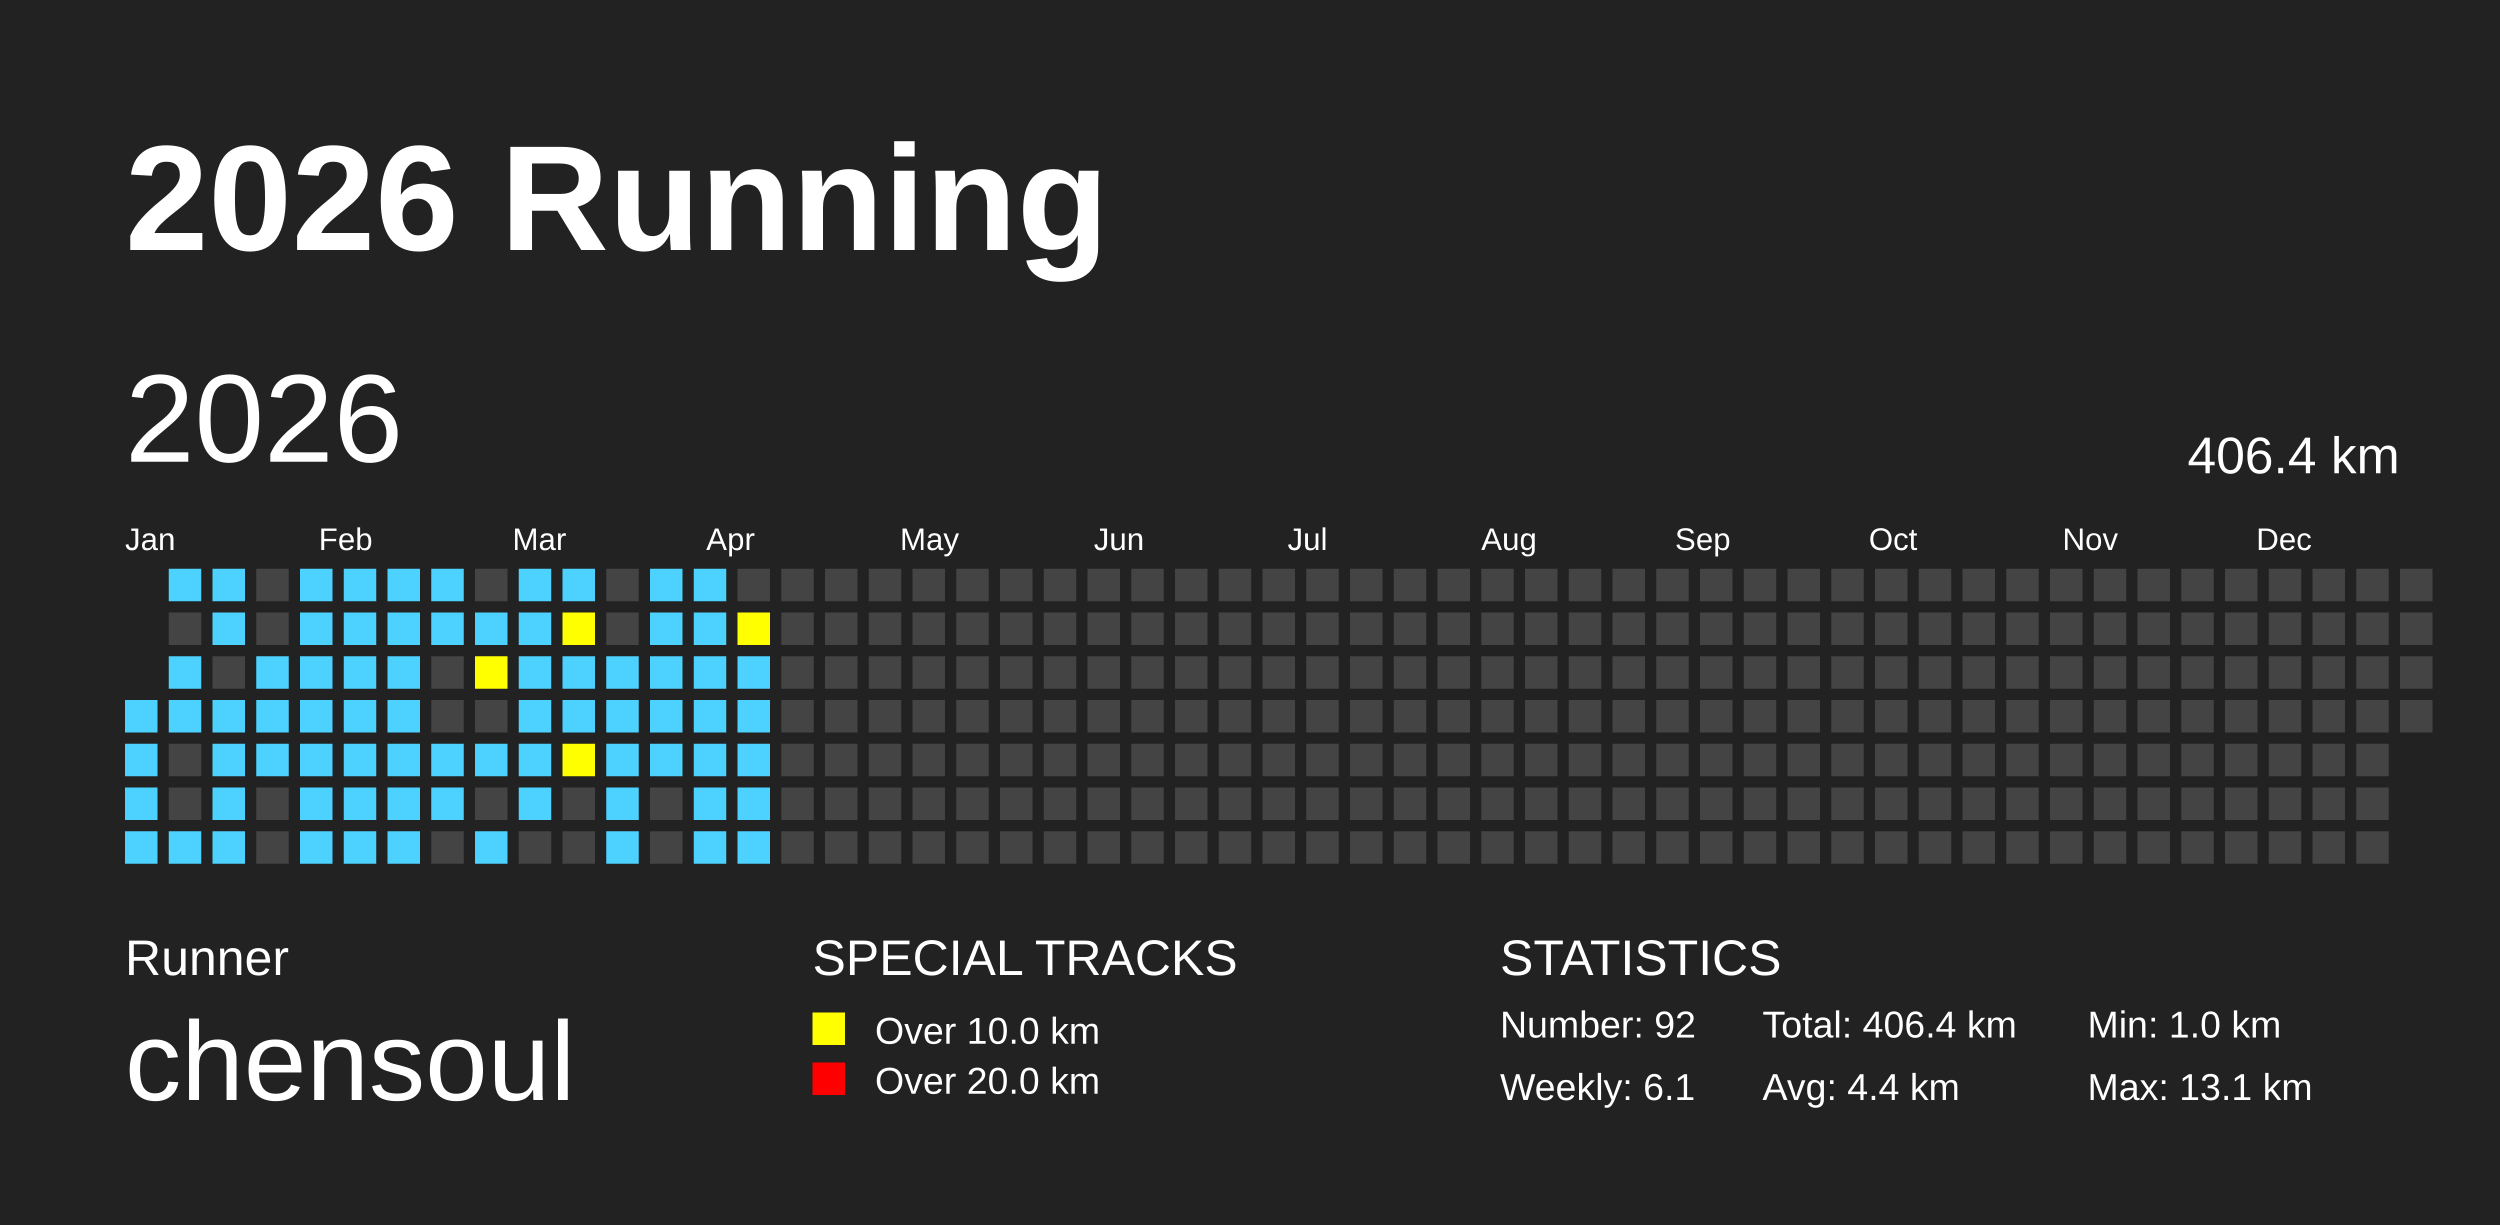
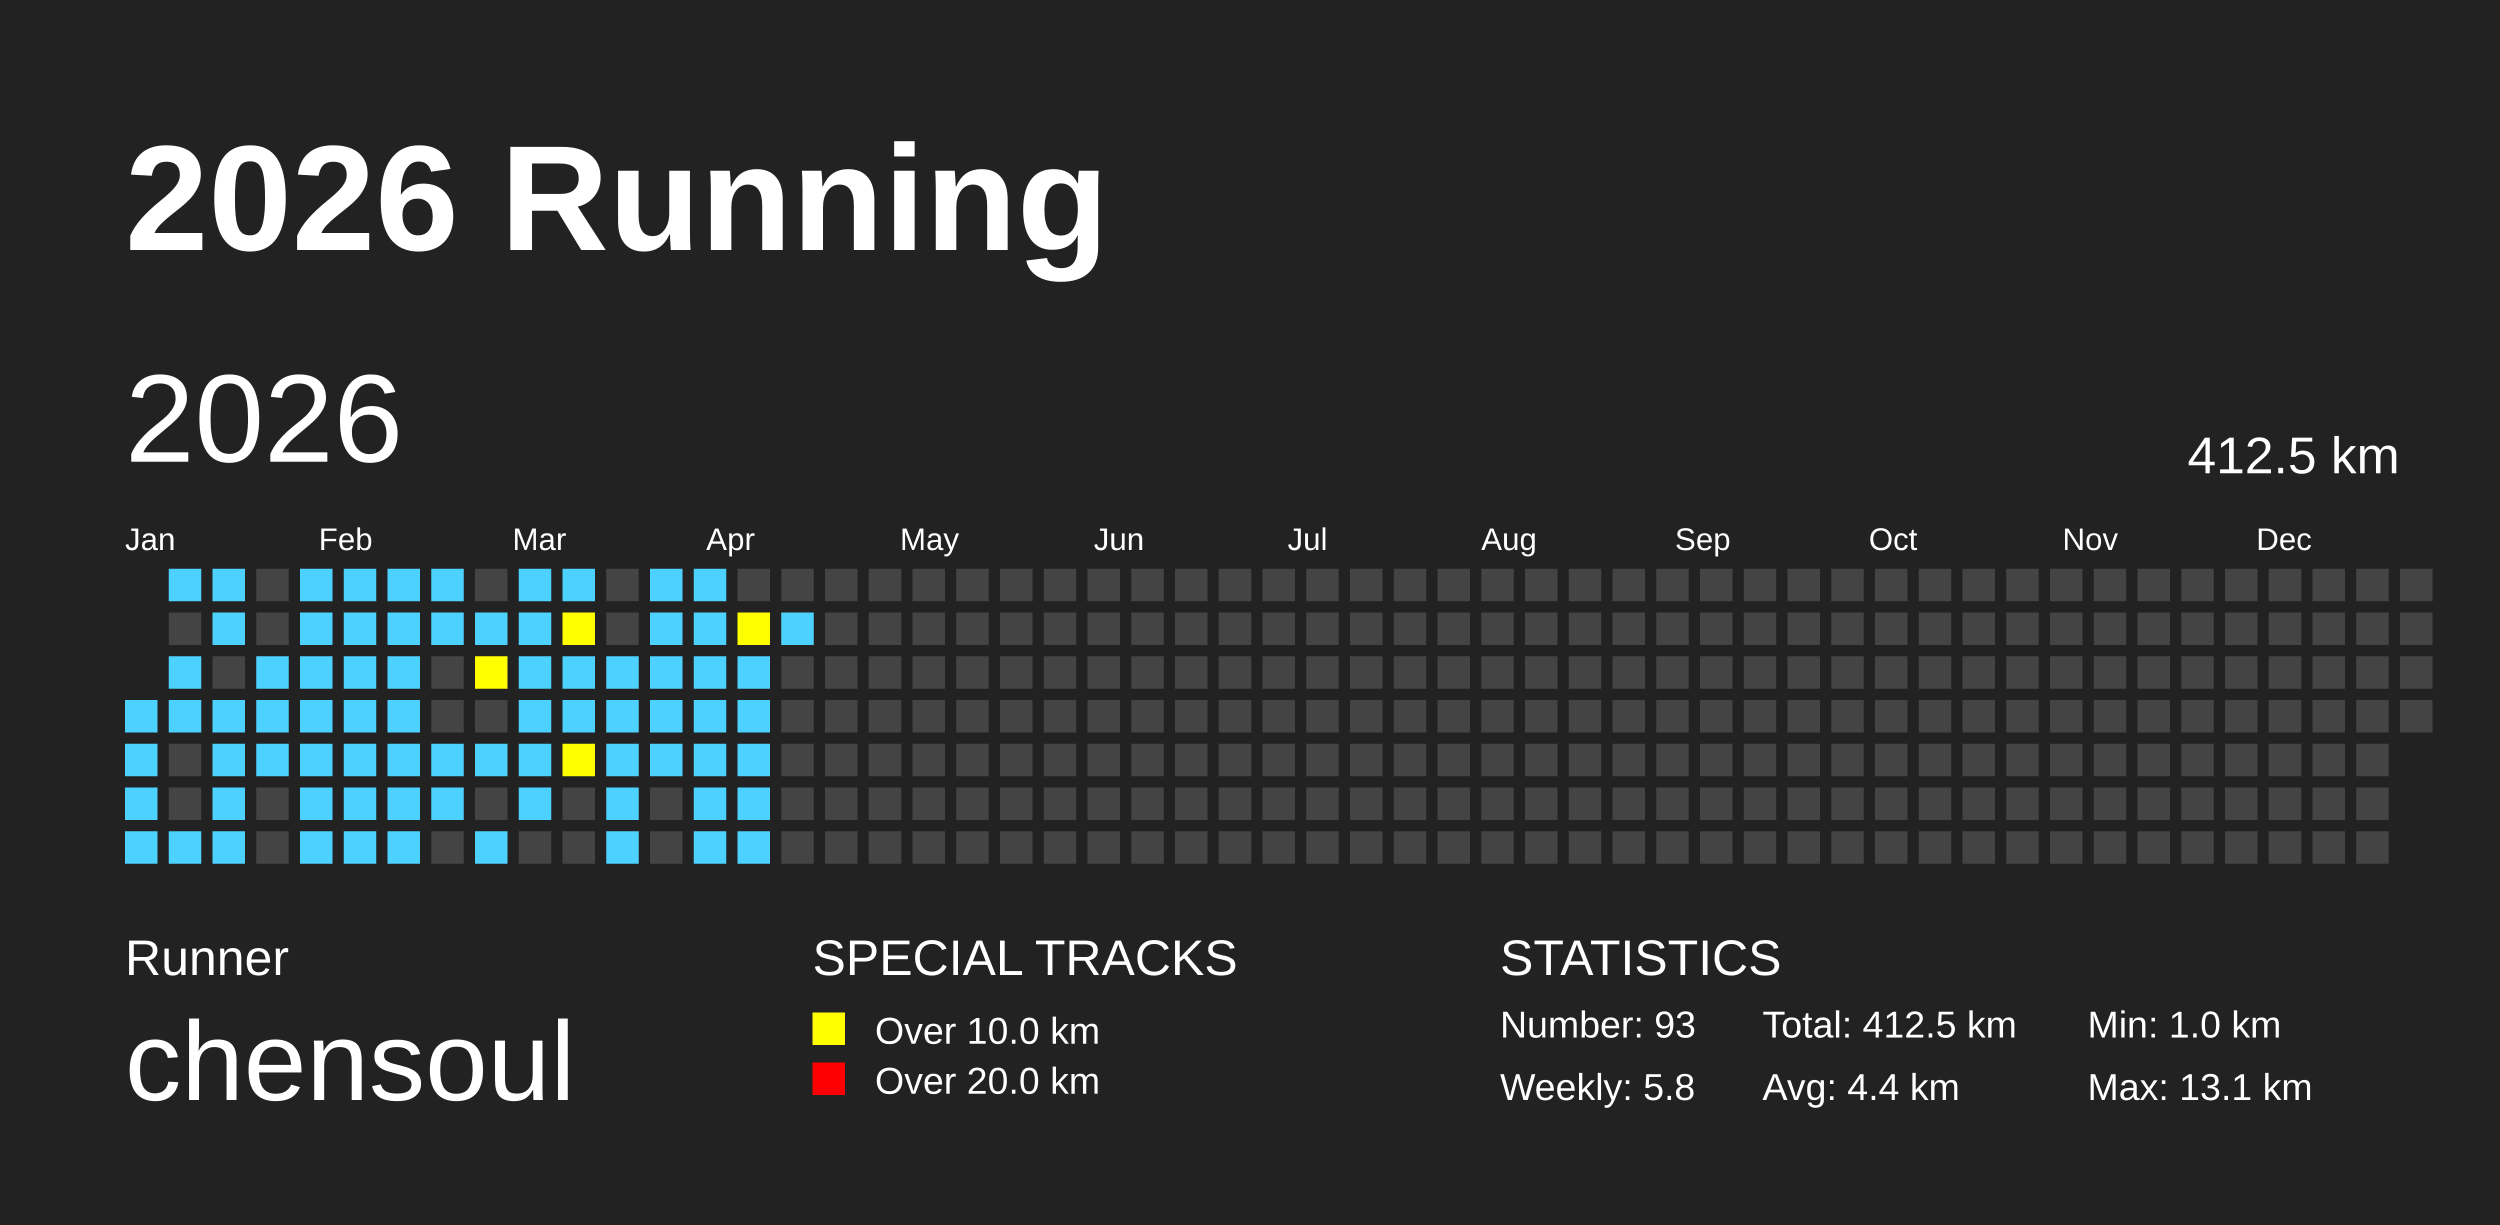
<svg xmlns="http://www.w3.org/2000/svg" baseProfile="full" height="98mm" version="1.1" viewBox="0,0,200,98" width="200mm">
  <defs />
  <rect fill="#222222" height="98" width="200" x="0" y="0" />
  <text fill="#FFFFFF" style="font-size:12px; font-family:Arial; font-weight:bold;" x="10" y="20">2026 Running</text>
  <text fill="#FFFFFF" style="font-size:4px; font-family:Arial" x="10" y="78">Runner</text>
  <text fill="#FFFFFF" style="font-size:9px; font-family:Arial" x="10" y="88">chensoul</text>
  <text fill="#FFFFFF" style="font-size:4px; font-family:Arial" x="65" y="78">SPECIAL TRACKS</text>
  <rect fill="yellow" height="2.6" width="2.6" x="65" y="81" />
  <text fill="#FFFFFF" style="font-size:3px; font-family:Arial" x="70" y="83.5">Over 10.0 km</text>
  <rect fill="red" height="2.6" width="2.6" x="65" y="85" />
  <text fill="#FFFFFF" style="font-size:3px; font-family:Arial" x="70" y="87.5">Over 20.0 km</text>
  <text fill="#FFFFFF" style="font-size:4px; font-family:Arial" x="120" y="78">STATISTICS</text>
-   <text fill="#FFFFFF" style="font-size:3px; font-family:Arial" x="120" y="83">Number: 92</text>
-   <text fill="#FFFFFF" style="font-size:3px; font-family:Arial" x="120" y="88">Weekly: 6.1</text>
-   <text fill="#FFFFFF" style="font-size:3px; font-family:Arial" x="141" y="83">Total: 406.4 km</text>
+   <text fill="#FFFFFF" style="font-size:3px; font-family:Arial" x="120" y="83">Number: 93</text>
+   <text fill="#FFFFFF" style="font-size:3px; font-family:Arial" x="120" y="88">Weekly: 5.8</text>
+   <text fill="#FFFFFF" style="font-size:3px; font-family:Arial" x="141" y="83">Total: 412.5 km</text>
  <text fill="#FFFFFF" style="font-size:3px; font-family:Arial" x="141" y="88">Avg: 4.4 km</text>
  <text fill="#FFFFFF" style="font-size:3px; font-family:Arial" x="167" y="83">Min: 1.0 km</text>
  <text fill="#FFFFFF" style="font-size:3px; font-family:Arial" x="167" y="88">Max: 13.1 km</text>
  <text dominant-baseline="hanging" fill="#FFFFFF" style="font-size:10.0px; font-family:Arial;" x="10" y="30">2026</text>
-   <text dominant-baseline="hanging" fill="#FFFFFF" style="font-size:4.125px; font-family:Arial;" x="175" y="35">406.4 km</text>
+   <text dominant-baseline="hanging" fill="#FFFFFF" style="font-size:4.125px; font-family:Arial;" x="175" y="35">412.5 km</text>
  <text fill="#FFFFFF" style="font-size:2.5px; font-family:Arial" x="10.0" y="44">Jan</text>
  <text fill="#FFFFFF" style="font-size:2.5px; font-family:Arial" x="25.5" y="44">Feb</text>
  <text fill="#FFFFFF" style="font-size:2.5px; font-family:Arial" x="41.0" y="44">Mar</text>
  <text fill="#FFFFFF" style="font-size:2.5px; font-family:Arial" x="56.5" y="44">Apr</text>
  <text fill="#FFFFFF" style="font-size:2.5px; font-family:Arial" x="72.0" y="44">May</text>
  <text fill="#FFFFFF" style="font-size:2.5px; font-family:Arial" x="87.5" y="44">Jun</text>
  <text fill="#FFFFFF" style="font-size:2.5px; font-family:Arial" x="103.0" y="44">Jul</text>
  <text fill="#FFFFFF" style="font-size:2.5px; font-family:Arial" x="118.5" y="44">Aug</text>
  <text fill="#FFFFFF" style="font-size:2.5px; font-family:Arial" x="134.0" y="44">Sep</text>
  <text fill="#FFFFFF" style="font-size:2.5px; font-family:Arial" x="149.5" y="44">Oct</text>
  <text fill="#FFFFFF" style="font-size:2.5px; font-family:Arial" x="165.0" y="44">Nov</text>
  <text fill="#FFFFFF" style="font-size:2.5px; font-family:Arial" x="180.5" y="44">Dec</text>
  <rect fill="#4DD2FF" height="2.6" width="2.6" x="10.0" y="56.0" />
  <rect fill="#4DD2FF" height="2.6" width="2.6" x="10.0" y="59.5" />
  <rect fill="#4DD2FF" height="2.6" width="2.6" x="10.0" y="63.0" />
  <rect fill="#4DD2FF" height="2.6" width="2.6" x="10.0" y="66.5" />
  <rect fill="#4DD2FF" height="2.6" width="2.6" x="13.5" y="45.5" />
  <rect fill="#444444" height="2.6" width="2.6" x="13.5" y="49.0" />
  <rect fill="#4DD2FF" height="2.6" width="2.6" x="13.5" y="52.5" />
  <rect fill="#4DD2FF" height="2.6" width="2.6" x="13.5" y="56.0" />
  <rect fill="#444444" height="2.6" width="2.6" x="13.5" y="59.5" />
  <rect fill="#444444" height="2.6" width="2.6" x="13.5" y="63.0" />
  <rect fill="#4DD2FF" height="2.6" width="2.6" x="13.5" y="66.5" />
  <rect fill="#4DD2FF" height="2.6" width="2.6" x="17.0" y="45.5" />
  <rect fill="#4DD2FF" height="2.6" width="2.6" x="17.0" y="49.0" />
  <rect fill="#444444" height="2.6" width="2.6" x="17.0" y="52.5" />
  <rect fill="#4DD2FF" height="2.6" width="2.6" x="17.0" y="56.0" />
  <rect fill="#4DD2FF" height="2.6" width="2.6" x="17.0" y="59.5" />
  <rect fill="#4DD2FF" height="2.6" width="2.6" x="17.0" y="63.0" />
  <rect fill="#4DD2FF" height="2.6" width="2.6" x="17.0" y="66.5" />
  <rect fill="#444444" height="2.6" width="2.6" x="20.5" y="45.5" />
  <rect fill="#444444" height="2.6" width="2.6" x="20.5" y="49.0" />
  <rect fill="#4DD2FF" height="2.6" width="2.6" x="20.5" y="52.5" />
  <rect fill="#4DD2FF" height="2.6" width="2.6" x="20.5" y="56.0" />
  <rect fill="#4DD2FF" height="2.6" width="2.6" x="20.5" y="59.5" />
  <rect fill="#444444" height="2.6" width="2.6" x="20.5" y="63.0" />
  <rect fill="#444444" height="2.6" width="2.6" x="20.5" y="66.5" />
  <rect fill="#4DD2FF" height="2.6" width="2.6" x="24.0" y="45.5" />
  <rect fill="#4DD2FF" height="2.6" width="2.6" x="24.0" y="49.0" />
  <rect fill="#4DD2FF" height="2.6" width="2.6" x="24.0" y="52.5" />
  <rect fill="#4DD2FF" height="2.6" width="2.6" x="24.0" y="56.0" />
  <rect fill="#4DD2FF" height="2.6" width="2.6" x="24.0" y="59.5" />
  <rect fill="#4DD2FF" height="2.6" width="2.6" x="24.0" y="63.0" />
  <rect fill="#4DD2FF" height="2.6" width="2.6" x="24.0" y="66.5" />
  <rect fill="#4DD2FF" height="2.6" width="2.6" x="27.5" y="45.5" />
  <rect fill="#4DD2FF" height="2.6" width="2.6" x="27.5" y="49.0" />
  <rect fill="#4DD2FF" height="2.6" width="2.6" x="27.5" y="52.5" />
  <rect fill="#4DD2FF" height="2.6" width="2.6" x="27.5" y="56.0" />
  <rect fill="#4DD2FF" height="2.6" width="2.6" x="27.5" y="59.5" />
  <rect fill="#4DD2FF" height="2.6" width="2.6" x="27.5" y="63.0" />
  <rect fill="#4DD2FF" height="2.6" width="2.6" x="27.5" y="66.5" />
  <rect fill="#4DD2FF" height="2.6" width="2.6" x="31.0" y="45.5" />
  <rect fill="#4DD2FF" height="2.6" width="2.6" x="31.0" y="49.0" />
  <rect fill="#4DD2FF" height="2.6" width="2.6" x="31.0" y="52.5" />
  <rect fill="#4DD2FF" height="2.6" width="2.6" x="31.0" y="56.0" />
  <rect fill="#4DD2FF" height="2.6" width="2.6" x="31.0" y="59.5" />
  <rect fill="#4DD2FF" height="2.6" width="2.6" x="31.0" y="63.0" />
  <rect fill="#4DD2FF" height="2.6" width="2.6" x="31.0" y="66.5" />
  <rect fill="#4DD2FF" height="2.6" width="2.6" x="34.5" y="45.5" />
  <rect fill="#4DD2FF" height="2.6" width="2.6" x="34.5" y="49.0" />
  <rect fill="#444444" height="2.6" width="2.6" x="34.5" y="52.5" />
  <rect fill="#444444" height="2.6" width="2.6" x="34.5" y="56.0" />
  <rect fill="#4DD2FF" height="2.6" width="2.6" x="34.5" y="59.5" />
  <rect fill="#4DD2FF" height="2.6" width="2.6" x="34.5" y="63.0" />
  <rect fill="#444444" height="2.6" width="2.6" x="34.5" y="66.5" />
  <rect fill="#444444" height="2.6" width="2.6" x="38.0" y="45.5" />
  <rect fill="#4DD2FF" height="2.6" width="2.6" x="38.0" y="49.0" />
  <rect fill="yellow" height="2.6" width="2.6" x="38.0" y="52.5" />
  <rect fill="#444444" height="2.6" width="2.6" x="38.0" y="56.0" />
  <rect fill="#4DD2FF" height="2.6" width="2.6" x="38.0" y="59.5" />
  <rect fill="#444444" height="2.6" width="2.6" x="38.0" y="63.0" />
  <rect fill="#4DD2FF" height="2.6" width="2.6" x="38.0" y="66.5" />
  <rect fill="#4DD2FF" height="2.6" width="2.6" x="41.5" y="45.5" />
  <rect fill="#4DD2FF" height="2.6" width="2.6" x="41.5" y="49.0" />
  <rect fill="#4DD2FF" height="2.6" width="2.6" x="41.5" y="52.5" />
  <rect fill="#4DD2FF" height="2.6" width="2.6" x="41.5" y="56.0" />
  <rect fill="#4DD2FF" height="2.6" width="2.6" x="41.5" y="59.5" />
  <rect fill="#4DD2FF" height="2.6" width="2.6" x="41.5" y="63.0" />
  <rect fill="#444444" height="2.6" width="2.6" x="41.5" y="66.5" />
  <rect fill="#4DD2FF" height="2.6" width="2.6" x="45.0" y="45.5" />
  <rect fill="yellow" height="2.6" width="2.6" x="45.0" y="49.0" />
  <rect fill="#4DD2FF" height="2.6" width="2.6" x="45.0" y="52.5" />
  <rect fill="#4DD2FF" height="2.6" width="2.6" x="45.0" y="56.0" />
  <rect fill="yellow" height="2.6" width="2.6" x="45.0" y="59.5" />
  <rect fill="#444444" height="2.6" width="2.6" x="45.0" y="63.0" />
  <rect fill="#444444" height="2.6" width="2.6" x="45.0" y="66.5" />
  <rect fill="#444444" height="2.6" width="2.6" x="48.5" y="45.5" />
  <rect fill="#444444" height="2.6" width="2.6" x="48.5" y="49.0" />
  <rect fill="#4DD2FF" height="2.6" width="2.6" x="48.5" y="52.5" />
  <rect fill="#4DD2FF" height="2.6" width="2.6" x="48.5" y="56.0" />
  <rect fill="#4DD2FF" height="2.6" width="2.6" x="48.5" y="59.5" />
  <rect fill="#4DD2FF" height="2.6" width="2.6" x="48.5" y="63.0" />
  <rect fill="#4DD2FF" height="2.6" width="2.6" x="48.5" y="66.5" />
  <rect fill="#4DD2FF" height="2.6" width="2.6" x="52.0" y="45.5" />
  <rect fill="#4DD2FF" height="2.6" width="2.6" x="52.0" y="49.0" />
  <rect fill="#4DD2FF" height="2.6" width="2.6" x="52.0" y="52.5" />
  <rect fill="#4DD2FF" height="2.6" width="2.6" x="52.0" y="56.0" />
  <rect fill="#4DD2FF" height="2.6" width="2.6" x="52.0" y="59.5" />
  <rect fill="#444444" height="2.6" width="2.6" x="52.0" y="63.0" />
  <rect fill="#444444" height="2.6" width="2.6" x="52.0" y="66.5" />
  <rect fill="#4DD2FF" height="2.6" width="2.6" x="55.5" y="45.5" />
  <rect fill="#4DD2FF" height="2.6" width="2.6" x="55.5" y="49.0" />
  <rect fill="#4DD2FF" height="2.6" width="2.6" x="55.5" y="52.5" />
  <rect fill="#4DD2FF" height="2.6" width="2.6" x="55.5" y="56.0" />
  <rect fill="#4DD2FF" height="2.6" width="2.6" x="55.5" y="59.5" />
  <rect fill="#4DD2FF" height="2.6" width="2.6" x="55.5" y="63.0" />
  <rect fill="#4DD2FF" height="2.6" width="2.6" x="55.5" y="66.5" />
  <rect fill="#444444" height="2.6" width="2.6" x="59.0" y="45.5" />
  <rect fill="yellow" height="2.6" width="2.6" x="59.0" y="49.0" />
  <rect fill="#4DD2FF" height="2.6" width="2.6" x="59.0" y="52.5" />
  <rect fill="#4DD2FF" height="2.6" width="2.6" x="59.0" y="56.0" />
  <rect fill="#4DD2FF" height="2.6" width="2.6" x="59.0" y="59.5" />
  <rect fill="#4DD2FF" height="2.6" width="2.6" x="59.0" y="63.0" />
  <rect fill="#4DD2FF" height="2.6" width="2.6" x="59.0" y="66.5" />
  <rect fill="#444444" height="2.6" width="2.6" x="62.5" y="45.5" />
-   <rect fill="#444444" height="2.6" width="2.6" x="62.5" y="49.0" />
+   <rect fill="#4DD2FF" height="2.6" width="2.6" x="62.5" y="49.0" />
  <rect fill="#444444" height="2.6" width="2.6" x="62.5" y="52.5" />
  <rect fill="#444444" height="2.6" width="2.6" x="62.5" y="56.0" />
  <rect fill="#444444" height="2.6" width="2.6" x="62.5" y="59.5" />
  <rect fill="#444444" height="2.6" width="2.6" x="62.5" y="63.0" />
  <rect fill="#444444" height="2.6" width="2.6" x="62.5" y="66.5" />
  <rect fill="#444444" height="2.6" width="2.6" x="66.0" y="45.5" />
  <rect fill="#444444" height="2.6" width="2.6" x="66.0" y="49.0" />
  <rect fill="#444444" height="2.6" width="2.6" x="66.0" y="52.5" />
  <rect fill="#444444" height="2.6" width="2.6" x="66.0" y="56.0" />
  <rect fill="#444444" height="2.6" width="2.6" x="66.0" y="59.5" />
  <rect fill="#444444" height="2.6" width="2.6" x="66.0" y="63.0" />
  <rect fill="#444444" height="2.6" width="2.6" x="66.0" y="66.5" />
  <rect fill="#444444" height="2.6" width="2.6" x="69.5" y="45.5" />
  <rect fill="#444444" height="2.6" width="2.6" x="69.5" y="49.0" />
  <rect fill="#444444" height="2.6" width="2.6" x="69.5" y="52.5" />
  <rect fill="#444444" height="2.6" width="2.6" x="69.5" y="56.0" />
  <rect fill="#444444" height="2.6" width="2.6" x="69.5" y="59.5" />
  <rect fill="#444444" height="2.6" width="2.6" x="69.5" y="63.0" />
  <rect fill="#444444" height="2.6" width="2.6" x="69.5" y="66.5" />
  <rect fill="#444444" height="2.6" width="2.6" x="73.0" y="45.5" />
  <rect fill="#444444" height="2.6" width="2.6" x="73.0" y="49.0" />
  <rect fill="#444444" height="2.6" width="2.6" x="73.0" y="52.5" />
  <rect fill="#444444" height="2.6" width="2.6" x="73.0" y="56.0" />
  <rect fill="#444444" height="2.6" width="2.6" x="73.0" y="59.5" />
  <rect fill="#444444" height="2.6" width="2.6" x="73.0" y="63.0" />
  <rect fill="#444444" height="2.6" width="2.6" x="73.0" y="66.5" />
  <rect fill="#444444" height="2.6" width="2.6" x="76.5" y="45.5" />
  <rect fill="#444444" height="2.6" width="2.6" x="76.5" y="49.0" />
  <rect fill="#444444" height="2.6" width="2.6" x="76.5" y="52.5" />
  <rect fill="#444444" height="2.6" width="2.6" x="76.5" y="56.0" />
  <rect fill="#444444" height="2.6" width="2.6" x="76.5" y="59.5" />
  <rect fill="#444444" height="2.6" width="2.6" x="76.5" y="63.0" />
  <rect fill="#444444" height="2.6" width="2.6" x="76.5" y="66.5" />
  <rect fill="#444444" height="2.6" width="2.6" x="80.0" y="45.5" />
  <rect fill="#444444" height="2.6" width="2.6" x="80.0" y="49.0" />
  <rect fill="#444444" height="2.6" width="2.6" x="80.0" y="52.5" />
  <rect fill="#444444" height="2.6" width="2.6" x="80.0" y="56.0" />
  <rect fill="#444444" height="2.6" width="2.6" x="80.0" y="59.5" />
  <rect fill="#444444" height="2.6" width="2.6" x="80.0" y="63.0" />
  <rect fill="#444444" height="2.6" width="2.6" x="80.0" y="66.5" />
  <rect fill="#444444" height="2.6" width="2.6" x="83.5" y="45.5" />
  <rect fill="#444444" height="2.6" width="2.6" x="83.5" y="49.0" />
  <rect fill="#444444" height="2.6" width="2.6" x="83.5" y="52.5" />
  <rect fill="#444444" height="2.6" width="2.6" x="83.5" y="56.0" />
  <rect fill="#444444" height="2.6" width="2.6" x="83.5" y="59.5" />
  <rect fill="#444444" height="2.6" width="2.6" x="83.5" y="63.0" />
  <rect fill="#444444" height="2.6" width="2.6" x="83.5" y="66.5" />
  <rect fill="#444444" height="2.6" width="2.6" x="87.0" y="45.5" />
  <rect fill="#444444" height="2.6" width="2.6" x="87.0" y="49.0" />
  <rect fill="#444444" height="2.6" width="2.6" x="87.0" y="52.5" />
  <rect fill="#444444" height="2.6" width="2.6" x="87.0" y="56.0" />
  <rect fill="#444444" height="2.6" width="2.6" x="87.0" y="59.5" />
  <rect fill="#444444" height="2.6" width="2.6" x="87.0" y="63.0" />
  <rect fill="#444444" height="2.6" width="2.6" x="87.0" y="66.5" />
  <rect fill="#444444" height="2.6" width="2.6" x="90.5" y="45.5" />
  <rect fill="#444444" height="2.6" width="2.6" x="90.5" y="49.0" />
  <rect fill="#444444" height="2.6" width="2.6" x="90.5" y="52.5" />
  <rect fill="#444444" height="2.6" width="2.6" x="90.5" y="56.0" />
  <rect fill="#444444" height="2.6" width="2.6" x="90.5" y="59.5" />
  <rect fill="#444444" height="2.6" width="2.6" x="90.5" y="63.0" />
  <rect fill="#444444" height="2.6" width="2.6" x="90.5" y="66.5" />
  <rect fill="#444444" height="2.6" width="2.6" x="94.0" y="45.5" />
  <rect fill="#444444" height="2.6" width="2.6" x="94.0" y="49.0" />
  <rect fill="#444444" height="2.6" width="2.6" x="94.0" y="52.5" />
  <rect fill="#444444" height="2.6" width="2.6" x="94.0" y="56.0" />
  <rect fill="#444444" height="2.6" width="2.6" x="94.0" y="59.5" />
  <rect fill="#444444" height="2.6" width="2.6" x="94.0" y="63.0" />
  <rect fill="#444444" height="2.6" width="2.6" x="94.0" y="66.5" />
  <rect fill="#444444" height="2.6" width="2.6" x="97.5" y="45.5" />
  <rect fill="#444444" height="2.6" width="2.6" x="97.5" y="49.0" />
  <rect fill="#444444" height="2.6" width="2.6" x="97.5" y="52.5" />
  <rect fill="#444444" height="2.6" width="2.6" x="97.5" y="56.0" />
  <rect fill="#444444" height="2.6" width="2.6" x="97.5" y="59.5" />
  <rect fill="#444444" height="2.6" width="2.6" x="97.5" y="63.0" />
  <rect fill="#444444" height="2.6" width="2.6" x="97.5" y="66.5" />
  <rect fill="#444444" height="2.6" width="2.6" x="101.0" y="45.5" />
  <rect fill="#444444" height="2.6" width="2.6" x="101.0" y="49.0" />
  <rect fill="#444444" height="2.6" width="2.6" x="101.0" y="52.5" />
  <rect fill="#444444" height="2.6" width="2.6" x="101.0" y="56.0" />
  <rect fill="#444444" height="2.6" width="2.6" x="101.0" y="59.5" />
  <rect fill="#444444" height="2.6" width="2.6" x="101.0" y="63.0" />
  <rect fill="#444444" height="2.6" width="2.6" x="101.0" y="66.5" />
  <rect fill="#444444" height="2.6" width="2.6" x="104.5" y="45.5" />
  <rect fill="#444444" height="2.6" width="2.6" x="104.5" y="49.0" />
  <rect fill="#444444" height="2.6" width="2.6" x="104.5" y="52.5" />
  <rect fill="#444444" height="2.6" width="2.6" x="104.5" y="56.0" />
  <rect fill="#444444" height="2.6" width="2.6" x="104.5" y="59.5" />
  <rect fill="#444444" height="2.6" width="2.6" x="104.5" y="63.0" />
  <rect fill="#444444" height="2.6" width="2.6" x="104.5" y="66.5" />
  <rect fill="#444444" height="2.6" width="2.6" x="108.0" y="45.5" />
  <rect fill="#444444" height="2.6" width="2.6" x="108.0" y="49.0" />
  <rect fill="#444444" height="2.6" width="2.6" x="108.0" y="52.5" />
  <rect fill="#444444" height="2.6" width="2.6" x="108.0" y="56.0" />
  <rect fill="#444444" height="2.6" width="2.6" x="108.0" y="59.5" />
  <rect fill="#444444" height="2.6" width="2.6" x="108.0" y="63.0" />
  <rect fill="#444444" height="2.6" width="2.6" x="108.0" y="66.5" />
  <rect fill="#444444" height="2.6" width="2.6" x="111.5" y="45.5" />
  <rect fill="#444444" height="2.6" width="2.6" x="111.5" y="49.0" />
  <rect fill="#444444" height="2.6" width="2.6" x="111.5" y="52.5" />
  <rect fill="#444444" height="2.6" width="2.6" x="111.5" y="56.0" />
  <rect fill="#444444" height="2.6" width="2.6" x="111.5" y="59.5" />
  <rect fill="#444444" height="2.6" width="2.6" x="111.5" y="63.0" />
  <rect fill="#444444" height="2.6" width="2.6" x="111.5" y="66.5" />
  <rect fill="#444444" height="2.6" width="2.6" x="115.0" y="45.5" />
  <rect fill="#444444" height="2.6" width="2.6" x="115.0" y="49.0" />
  <rect fill="#444444" height="2.6" width="2.6" x="115.0" y="52.5" />
  <rect fill="#444444" height="2.6" width="2.6" x="115.0" y="56.0" />
  <rect fill="#444444" height="2.6" width="2.6" x="115.0" y="59.5" />
  <rect fill="#444444" height="2.6" width="2.6" x="115.0" y="63.0" />
  <rect fill="#444444" height="2.6" width="2.6" x="115.0" y="66.5" />
  <rect fill="#444444" height="2.6" width="2.6" x="118.5" y="45.5" />
  <rect fill="#444444" height="2.6" width="2.6" x="118.5" y="49.0" />
  <rect fill="#444444" height="2.6" width="2.6" x="118.5" y="52.5" />
  <rect fill="#444444" height="2.6" width="2.6" x="118.5" y="56.0" />
  <rect fill="#444444" height="2.6" width="2.6" x="118.5" y="59.5" />
  <rect fill="#444444" height="2.6" width="2.6" x="118.5" y="63.0" />
  <rect fill="#444444" height="2.6" width="2.6" x="118.5" y="66.5" />
  <rect fill="#444444" height="2.6" width="2.6" x="122.0" y="45.5" />
  <rect fill="#444444" height="2.6" width="2.6" x="122.0" y="49.0" />
  <rect fill="#444444" height="2.6" width="2.6" x="122.0" y="52.5" />
  <rect fill="#444444" height="2.6" width="2.6" x="122.0" y="56.0" />
  <rect fill="#444444" height="2.6" width="2.6" x="122.0" y="59.5" />
  <rect fill="#444444" height="2.6" width="2.6" x="122.0" y="63.0" />
  <rect fill="#444444" height="2.6" width="2.6" x="122.0" y="66.5" />
  <rect fill="#444444" height="2.6" width="2.6" x="125.5" y="45.5" />
  <rect fill="#444444" height="2.6" width="2.6" x="125.5" y="49.0" />
  <rect fill="#444444" height="2.6" width="2.6" x="125.5" y="52.5" />
  <rect fill="#444444" height="2.6" width="2.6" x="125.5" y="56.0" />
  <rect fill="#444444" height="2.6" width="2.6" x="125.5" y="59.5" />
  <rect fill="#444444" height="2.6" width="2.6" x="125.5" y="63.0" />
  <rect fill="#444444" height="2.6" width="2.6" x="125.5" y="66.5" />
  <rect fill="#444444" height="2.6" width="2.6" x="129.0" y="45.5" />
  <rect fill="#444444" height="2.6" width="2.6" x="129.0" y="49.0" />
  <rect fill="#444444" height="2.6" width="2.6" x="129.0" y="52.5" />
  <rect fill="#444444" height="2.6" width="2.6" x="129.0" y="56.0" />
  <rect fill="#444444" height="2.6" width="2.6" x="129.0" y="59.5" />
  <rect fill="#444444" height="2.6" width="2.6" x="129.0" y="63.0" />
  <rect fill="#444444" height="2.6" width="2.6" x="129.0" y="66.5" />
  <rect fill="#444444" height="2.6" width="2.6" x="132.5" y="45.5" />
  <rect fill="#444444" height="2.6" width="2.6" x="132.5" y="49.0" />
  <rect fill="#444444" height="2.6" width="2.6" x="132.5" y="52.5" />
  <rect fill="#444444" height="2.6" width="2.6" x="132.5" y="56.0" />
  <rect fill="#444444" height="2.6" width="2.6" x="132.5" y="59.5" />
  <rect fill="#444444" height="2.6" width="2.6" x="132.5" y="63.0" />
  <rect fill="#444444" height="2.6" width="2.6" x="132.5" y="66.5" />
  <rect fill="#444444" height="2.6" width="2.6" x="136.0" y="45.5" />
  <rect fill="#444444" height="2.6" width="2.6" x="136.0" y="49.0" />
  <rect fill="#444444" height="2.6" width="2.6" x="136.0" y="52.5" />
  <rect fill="#444444" height="2.6" width="2.6" x="136.0" y="56.0" />
  <rect fill="#444444" height="2.6" width="2.6" x="136.0" y="59.5" />
  <rect fill="#444444" height="2.6" width="2.6" x="136.0" y="63.0" />
  <rect fill="#444444" height="2.6" width="2.6" x="136.0" y="66.5" />
  <rect fill="#444444" height="2.6" width="2.6" x="139.5" y="45.5" />
  <rect fill="#444444" height="2.6" width="2.6" x="139.5" y="49.0" />
  <rect fill="#444444" height="2.6" width="2.6" x="139.5" y="52.5" />
  <rect fill="#444444" height="2.6" width="2.6" x="139.5" y="56.0" />
  <rect fill="#444444" height="2.6" width="2.6" x="139.5" y="59.5" />
  <rect fill="#444444" height="2.6" width="2.6" x="139.5" y="63.0" />
  <rect fill="#444444" height="2.6" width="2.6" x="139.5" y="66.5" />
  <rect fill="#444444" height="2.6" width="2.6" x="143.0" y="45.5" />
  <rect fill="#444444" height="2.6" width="2.6" x="143.0" y="49.0" />
  <rect fill="#444444" height="2.6" width="2.6" x="143.0" y="52.5" />
  <rect fill="#444444" height="2.6" width="2.6" x="143.0" y="56.0" />
  <rect fill="#444444" height="2.6" width="2.6" x="143.0" y="59.5" />
  <rect fill="#444444" height="2.6" width="2.6" x="143.0" y="63.0" />
  <rect fill="#444444" height="2.6" width="2.6" x="143.0" y="66.5" />
  <rect fill="#444444" height="2.6" width="2.6" x="146.5" y="45.5" />
  <rect fill="#444444" height="2.6" width="2.6" x="146.5" y="49.0" />
  <rect fill="#444444" height="2.6" width="2.6" x="146.5" y="52.5" />
  <rect fill="#444444" height="2.6" width="2.6" x="146.5" y="56.0" />
  <rect fill="#444444" height="2.6" width="2.6" x="146.5" y="59.5" />
  <rect fill="#444444" height="2.6" width="2.6" x="146.5" y="63.0" />
  <rect fill="#444444" height="2.6" width="2.6" x="146.5" y="66.5" />
  <rect fill="#444444" height="2.6" width="2.6" x="150.0" y="45.5" />
  <rect fill="#444444" height="2.6" width="2.6" x="150.0" y="49.0" />
  <rect fill="#444444" height="2.6" width="2.6" x="150.0" y="52.5" />
  <rect fill="#444444" height="2.6" width="2.6" x="150.0" y="56.0" />
  <rect fill="#444444" height="2.6" width="2.6" x="150.0" y="59.5" />
  <rect fill="#444444" height="2.6" width="2.6" x="150.0" y="63.0" />
  <rect fill="#444444" height="2.6" width="2.6" x="150.0" y="66.5" />
  <rect fill="#444444" height="2.6" width="2.6" x="153.5" y="45.5" />
  <rect fill="#444444" height="2.6" width="2.6" x="153.5" y="49.0" />
  <rect fill="#444444" height="2.6" width="2.6" x="153.5" y="52.5" />
  <rect fill="#444444" height="2.6" width="2.6" x="153.5" y="56.0" />
  <rect fill="#444444" height="2.6" width="2.6" x="153.5" y="59.5" />
  <rect fill="#444444" height="2.6" width="2.6" x="153.5" y="63.0" />
  <rect fill="#444444" height="2.6" width="2.6" x="153.5" y="66.5" />
  <rect fill="#444444" height="2.6" width="2.6" x="157.0" y="45.5" />
  <rect fill="#444444" height="2.6" width="2.6" x="157.0" y="49.0" />
  <rect fill="#444444" height="2.6" width="2.6" x="157.0" y="52.5" />
  <rect fill="#444444" height="2.6" width="2.6" x="157.0" y="56.0" />
  <rect fill="#444444" height="2.6" width="2.6" x="157.0" y="59.5" />
  <rect fill="#444444" height="2.6" width="2.6" x="157.0" y="63.0" />
  <rect fill="#444444" height="2.6" width="2.6" x="157.0" y="66.5" />
  <rect fill="#444444" height="2.6" width="2.6" x="160.5" y="45.5" />
  <rect fill="#444444" height="2.6" width="2.6" x="160.5" y="49.0" />
  <rect fill="#444444" height="2.6" width="2.6" x="160.5" y="52.5" />
  <rect fill="#444444" height="2.6" width="2.6" x="160.5" y="56.0" />
  <rect fill="#444444" height="2.6" width="2.6" x="160.5" y="59.5" />
  <rect fill="#444444" height="2.6" width="2.6" x="160.5" y="63.0" />
  <rect fill="#444444" height="2.6" width="2.6" x="160.5" y="66.5" />
  <rect fill="#444444" height="2.6" width="2.6" x="164.0" y="45.5" />
  <rect fill="#444444" height="2.6" width="2.6" x="164.0" y="49.0" />
  <rect fill="#444444" height="2.6" width="2.6" x="164.0" y="52.5" />
  <rect fill="#444444" height="2.6" width="2.6" x="164.0" y="56.0" />
  <rect fill="#444444" height="2.6" width="2.6" x="164.0" y="59.5" />
  <rect fill="#444444" height="2.6" width="2.6" x="164.0" y="63.0" />
  <rect fill="#444444" height="2.6" width="2.6" x="164.0" y="66.5" />
  <rect fill="#444444" height="2.6" width="2.6" x="167.5" y="45.5" />
  <rect fill="#444444" height="2.6" width="2.6" x="167.5" y="49.0" />
  <rect fill="#444444" height="2.6" width="2.6" x="167.5" y="52.5" />
  <rect fill="#444444" height="2.6" width="2.6" x="167.5" y="56.0" />
  <rect fill="#444444" height="2.6" width="2.6" x="167.5" y="59.5" />
  <rect fill="#444444" height="2.6" width="2.6" x="167.5" y="63.0" />
  <rect fill="#444444" height="2.6" width="2.6" x="167.5" y="66.5" />
  <rect fill="#444444" height="2.6" width="2.6" x="171.0" y="45.5" />
  <rect fill="#444444" height="2.6" width="2.6" x="171.0" y="49.0" />
  <rect fill="#444444" height="2.6" width="2.6" x="171.0" y="52.5" />
  <rect fill="#444444" height="2.6" width="2.6" x="171.0" y="56.0" />
  <rect fill="#444444" height="2.6" width="2.6" x="171.0" y="59.5" />
  <rect fill="#444444" height="2.6" width="2.6" x="171.0" y="63.0" />
  <rect fill="#444444" height="2.6" width="2.6" x="171.0" y="66.5" />
  <rect fill="#444444" height="2.6" width="2.6" x="174.5" y="45.5" />
  <rect fill="#444444" height="2.6" width="2.6" x="174.5" y="49.0" />
  <rect fill="#444444" height="2.6" width="2.6" x="174.5" y="52.5" />
  <rect fill="#444444" height="2.6" width="2.6" x="174.5" y="56.0" />
  <rect fill="#444444" height="2.6" width="2.6" x="174.5" y="59.5" />
  <rect fill="#444444" height="2.6" width="2.6" x="174.5" y="63.0" />
  <rect fill="#444444" height="2.6" width="2.6" x="174.5" y="66.5" />
  <rect fill="#444444" height="2.6" width="2.6" x="178.0" y="45.5" />
  <rect fill="#444444" height="2.6" width="2.6" x="178.0" y="49.0" />
  <rect fill="#444444" height="2.6" width="2.6" x="178.0" y="52.5" />
  <rect fill="#444444" height="2.6" width="2.6" x="178.0" y="56.0" />
  <rect fill="#444444" height="2.6" width="2.6" x="178.0" y="59.5" />
  <rect fill="#444444" height="2.6" width="2.6" x="178.0" y="63.0" />
  <rect fill="#444444" height="2.6" width="2.6" x="178.0" y="66.5" />
  <rect fill="#444444" height="2.6" width="2.6" x="181.5" y="45.5" />
  <rect fill="#444444" height="2.6" width="2.6" x="181.5" y="49.0" />
  <rect fill="#444444" height="2.6" width="2.6" x="181.5" y="52.5" />
  <rect fill="#444444" height="2.6" width="2.6" x="181.5" y="56.0" />
  <rect fill="#444444" height="2.6" width="2.6" x="181.5" y="59.5" />
  <rect fill="#444444" height="2.6" width="2.6" x="181.5" y="63.0" />
  <rect fill="#444444" height="2.6" width="2.6" x="181.5" y="66.5" />
  <rect fill="#444444" height="2.6" width="2.6" x="185.0" y="45.5" />
  <rect fill="#444444" height="2.6" width="2.6" x="185.0" y="49.0" />
  <rect fill="#444444" height="2.6" width="2.6" x="185.0" y="52.5" />
  <rect fill="#444444" height="2.6" width="2.6" x="185.0" y="56.0" />
  <rect fill="#444444" height="2.6" width="2.6" x="185.0" y="59.5" />
  <rect fill="#444444" height="2.6" width="2.6" x="185.0" y="63.0" />
  <rect fill="#444444" height="2.6" width="2.6" x="185.0" y="66.5" />
  <rect fill="#444444" height="2.6" width="2.6" x="188.5" y="45.5" />
  <rect fill="#444444" height="2.6" width="2.6" x="188.5" y="49.0" />
  <rect fill="#444444" height="2.6" width="2.6" x="188.5" y="52.5" />
  <rect fill="#444444" height="2.6" width="2.6" x="188.5" y="56.0" />
  <rect fill="#444444" height="2.6" width="2.6" x="188.5" y="59.5" />
  <rect fill="#444444" height="2.6" width="2.6" x="188.5" y="63.0" />
  <rect fill="#444444" height="2.6" width="2.6" x="188.5" y="66.5" />
  <rect fill="#444444" height="2.6" width="2.6" x="192.0" y="45.5" />
  <rect fill="#444444" height="2.6" width="2.6" x="192.0" y="49.0" />
  <rect fill="#444444" height="2.6" width="2.6" x="192.0" y="52.5" />
  <rect fill="#444444" height="2.6" width="2.6" x="192.0" y="56.0" />
</svg>
